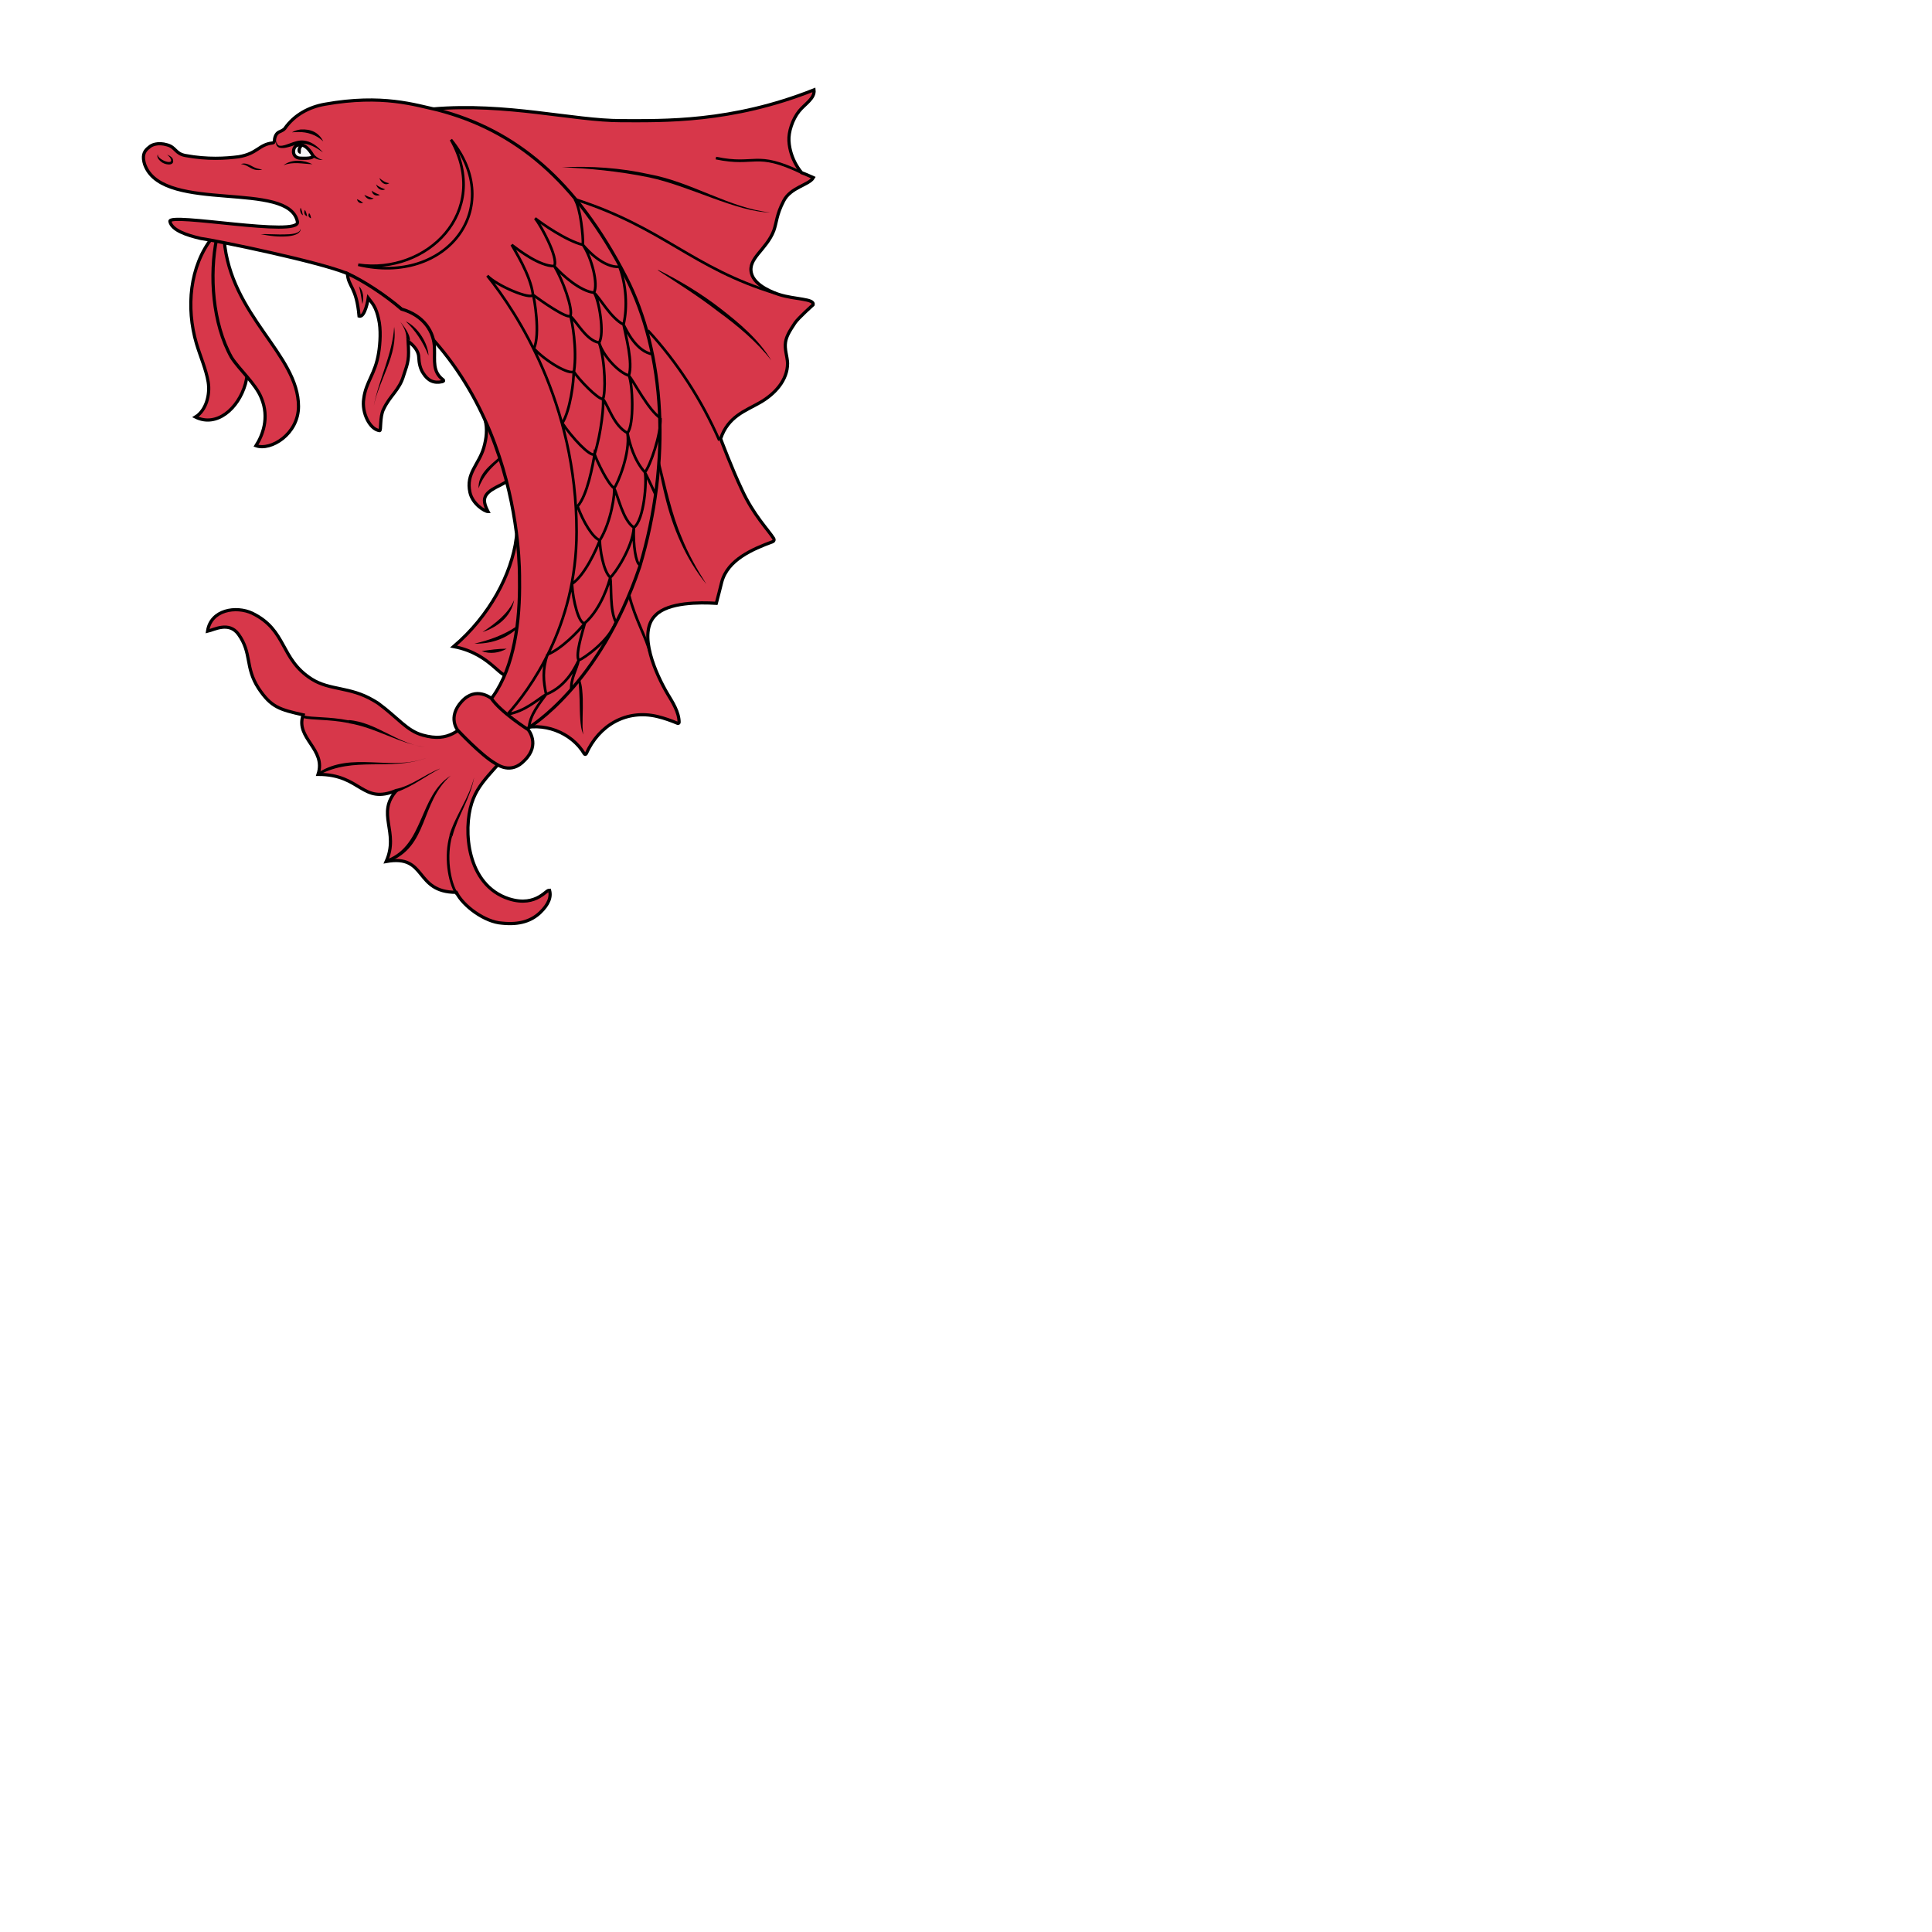
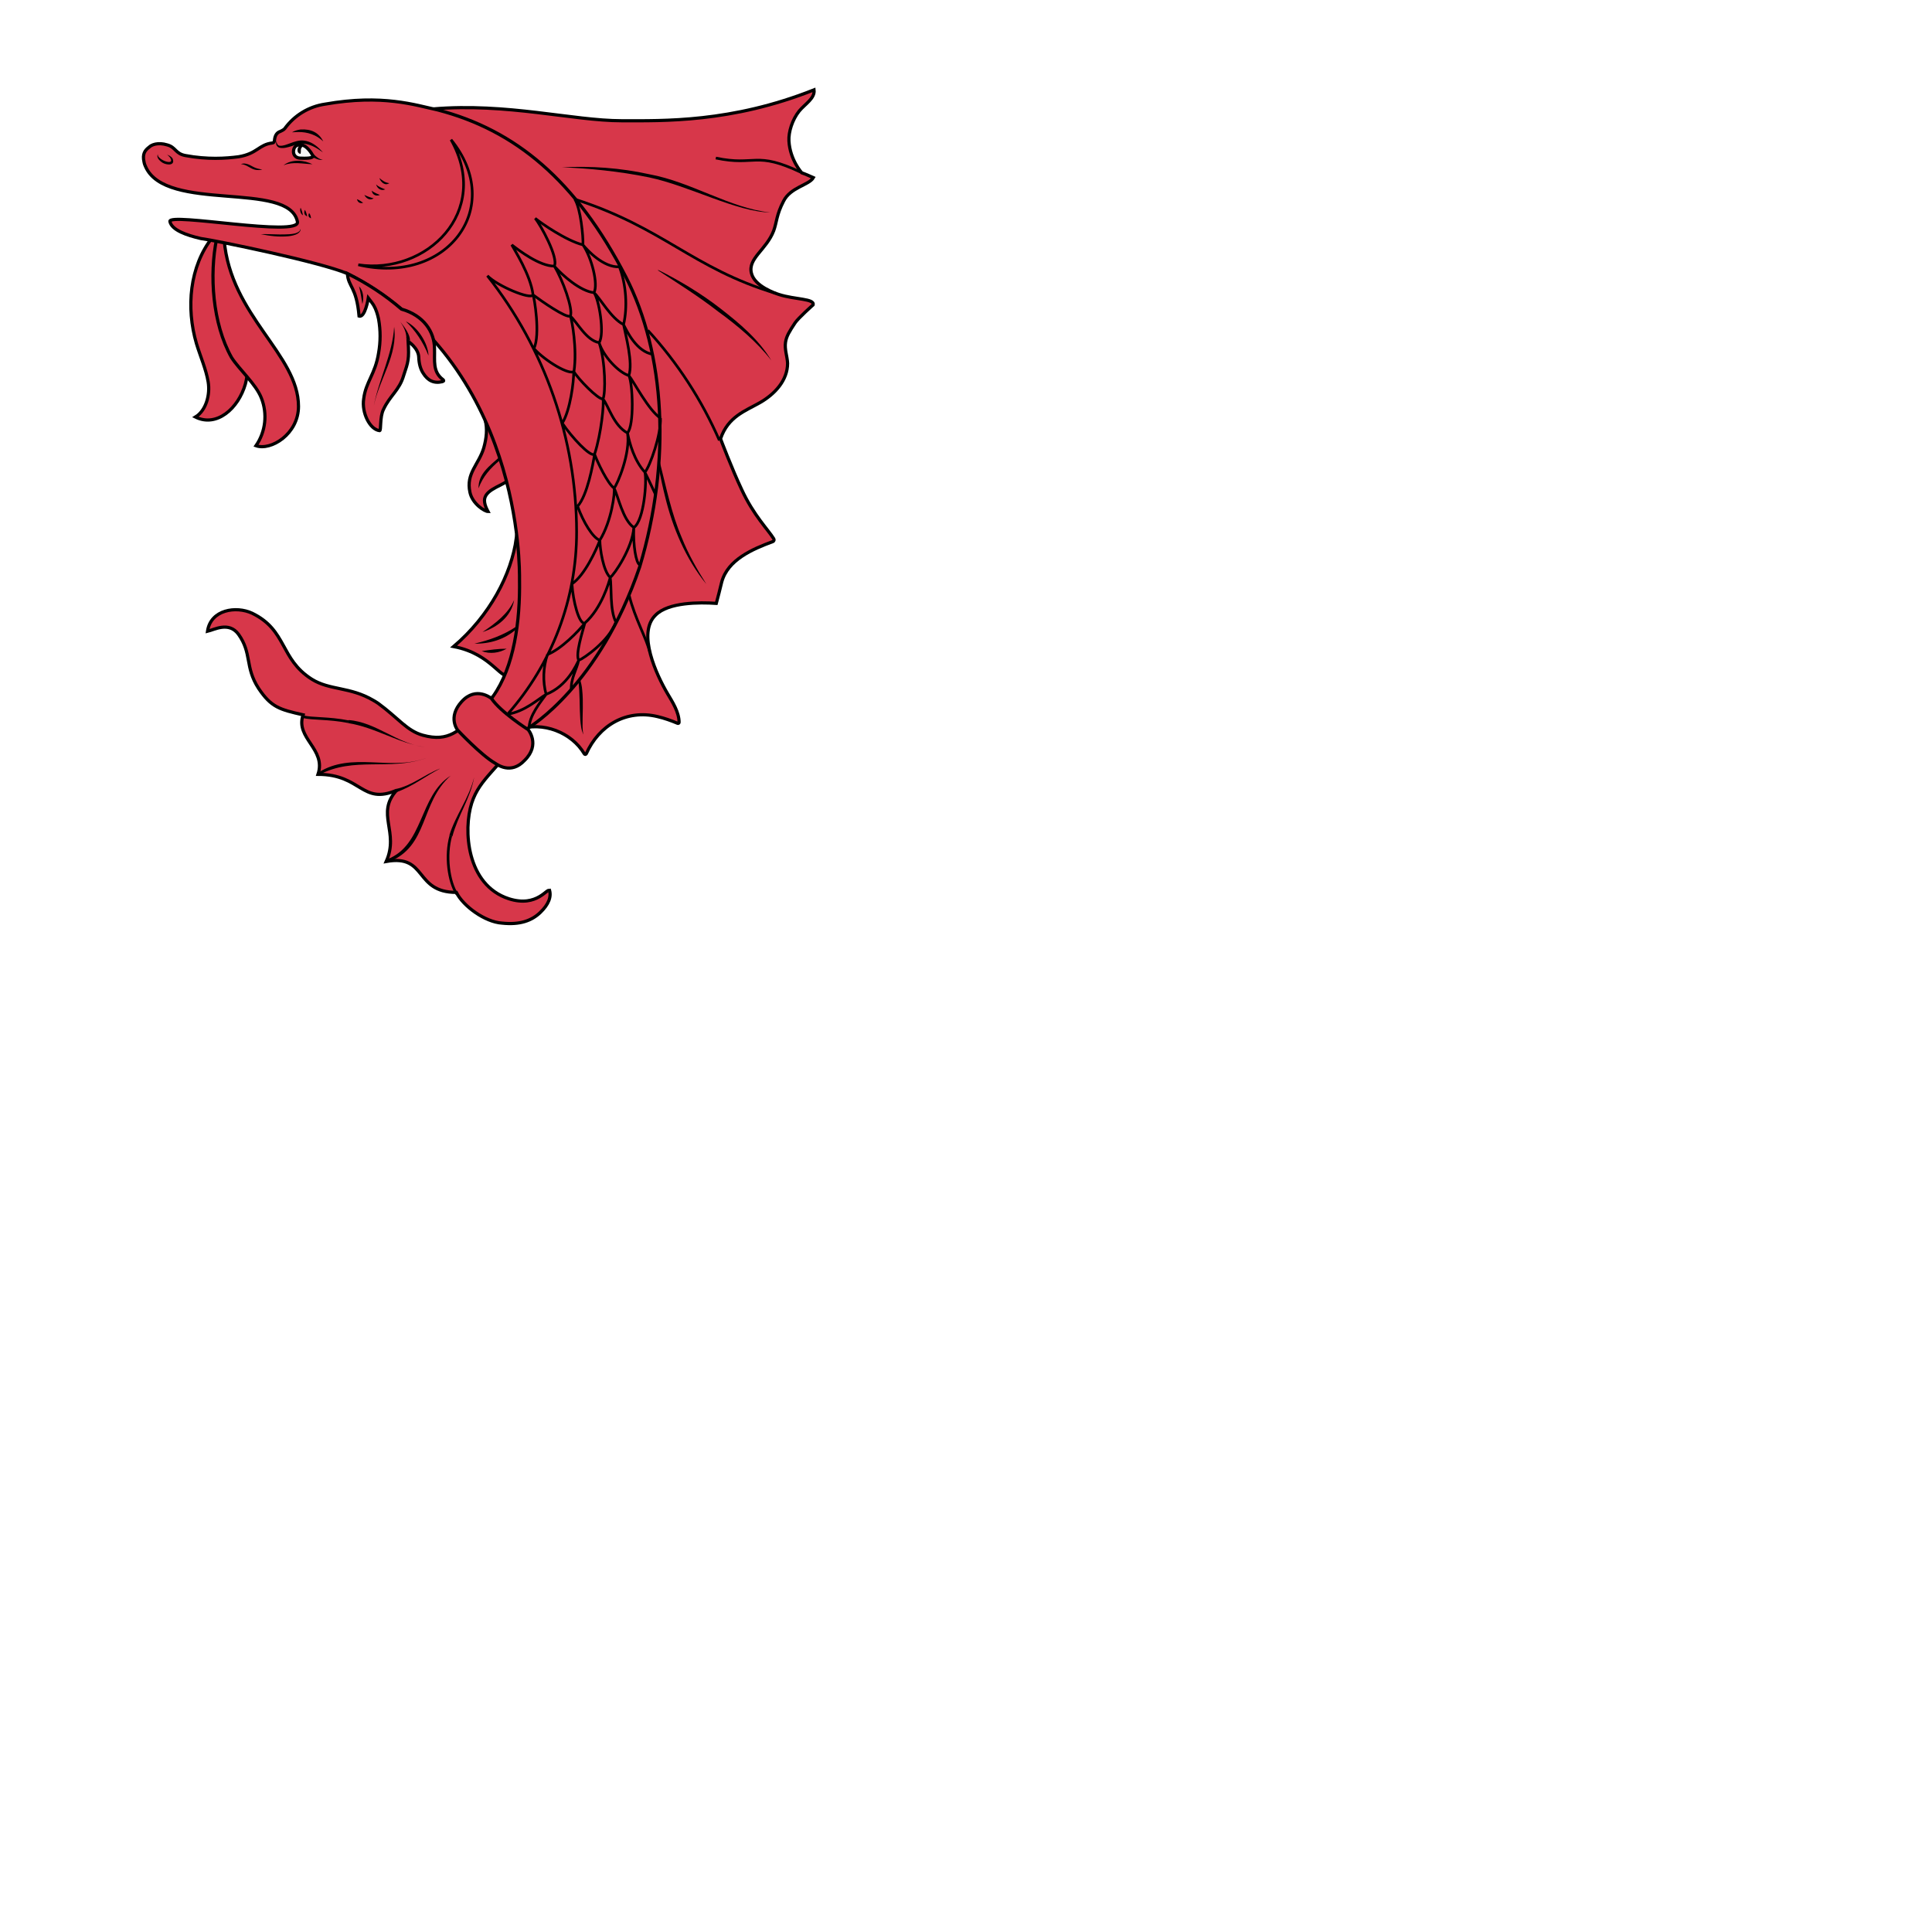
<svg xmlns="http://www.w3.org/2000/svg" width="800" height="800" fill="#d7374a" stroke="#000" viewBox="50 50 200 200">
-   <g id="dolphin" stroke-width="3" transform="matrix(.11 0 0 .11 27 77)">
-     <path d="m697 441c23-7.7 50 2.7 62 23 0.41 0.7 1.4 0.62 1.8-0.13 12-27 38-42 67-35 6.4 1.5 13 3.9 19 6.4 0.67 0.27 1.4-0.24 1.4-0.96-0.12-9.8-6.2-19-11-27-10-17-29-57-11-74 12-12 41-12 57-11 1.7-6.5 3.4-13 5.1-20 5.6-21 29-31 48-38 1.2-0.46 1.6-1.9 0.96-2.9-5.4-8.6-19-22-30-46-9.5-20-20-48-20-48 7.1-21 23-26 37-34s26-21 26-37c-0.25-6.7-3-13-1.9-20 0.98-5.6 3.6-10 8.9-18 3-4.5 17-17 17-17 1.7-5.9-17-4.9-32-9.7-3.6-1.2-23-7.7-26-20-3.6-14 14-22 21-40 2.9-8.1 2.5-15 9.3-28 6.5-13 24-15 28-22 0 0-9.4-4.2-11-4.6 0 0-11-12-12-30-0.45-8.4 3.2-20 9.6-28 5.4-6.7 15-12 14-20-78 31-142 29-181 29-46 0-108-17-178-11l163 270" />
-     <path d="m417-21c1.2 46 34 96 23 137-6.6 23-27 41-47 31 10-6.1 14-21 12-33s-7.4-24-11-36c-10-34-6.5-73 15-100" />
-     <path d="m420-20c6 72 70 108 70 157 0 26-26 42-40 37 5.9-9.3 13-26 5-45-5.1-13-21-27-28-38-18-32-21-78-14-112" />
-     <path d="m724 301-29-40c-4.5 34-25 73-59 102 38 7.3 45 35 55 26 18.12-25.48 22.38-51.36 33-88z" />
-     <path d="m726 593c-1.5-3.8-11 16-38 7.4-40-13-43-65-35-90 7.6-24 26-32 48-67l-43-16c-17 14-26 26-51 19-15-4.1-23-16-42-30-1.2-0.82-4.4-2.7-4.6-2.8-22-13-41-9.2-58-20-30-19-23-46-56-62-15-7-39-3.5-42 17 6.3-1.4 20-9.4 29 2.7 13 18 6 31 19 51 12 18 20 20 42 25-7.8 22 22 32 14 56 41-0.079 41 29 74 15-20 22 2.7 39-9.9 67 39-7.1 26 29 66 29 6.4 13 27 28 43 29 17 1.8 28-2.4 36-10 7.9-7.6 11-15 8.4-22z" />
-     <path d="m665.6 149.6c2.3 8.5 1.313 17.35-1.247 26.35-4.7 16-17 24-13 42 2.4 11 14 18 17 18-1.4-2.7-2.7-5.5-3.2-8.5-1.9-11 13.64-14.71 20.64-19.71 4.4-3.3 9.356-13.29 9.356-23.29" />
-     <path d="m798 15c-47-91-104-138-177-157-21-4.6-52-15-106-5.4-15 2.6-29 10-38 23-0.66 0.94-3.5 2.4-4 2.6-3.5 1.1-5 4.1-5.5 7.2-0.12 0.71 0.17 3.5-2 3.7-13 1.5-14 10-32 13-12 1.5-29 2.7-50-1.2-9.5-1.8-8.9-7.8-17-10-8.9-2.7-15 0.088-17 2.1-4 3-6.6 6.5-4.9 14 0.35 1.7 0.96 3.2 1.4 4.2 19 44 135 13 143 52 3.2 15-122-9-120-0.24 1.7 8.3 16 13 29 16 15 2 112 22 138 33 165 85 162 278 162 288 0.64 39-5 82-25 110-0.17 0.055-3.6 3.6-7.9 8l30 32 12-11s66-39 104-151c30-100 23.9-201-13.1-273z" />
-     <path d="m536 11.96c0.95 13 8.5 12.04 11 40.04 5.7 1.9 8.7-17 8.7-17s3.9 5 5 6.8c2.3 3.8 3.7 8.4 4.7 13 2.3 9.6 1.5 23-9e-3 32-3.2 20-12 27-14 43-2.1 13 5.7 29 15 30 1.5 0.2 0.024-13 3.6-20 6-13 15-18 19-32 4.4-13 5.2-15 4.2-32 0 0 9.7 6.2 10 15 0.2 5.4 1.4 11 4.2 15 4.3 6.9 10 9.8 18 7.9 0.57-0.14 1.3-0.5 1.2-1.1-0.052-0.33-0.35-0.55-0.62-0.74-10-7.5-7.6-18-8-29 0-16-10.07-31.45-31.07-37.45-14.8-12.88-36.08-26.84-50.9-33.45z" />
-     <path d="m706 441s12 14-3.1 29c-13 14-26 3.9-28 2.8-13-7.5-35-31-35-31s-10-12 3.6-27 28-2.9 28-3c8.9 13 34 29 34 29z" />
-     <path d="m493-109c2 0.15 4.6 2 6.5 4.2 1.7 1.9 3.1 4 3.9 5.6 1.5 3.1-7.9 2.8-12 2.6s-6.4-3.3-6.1-6.7c0.34-3.4 2.1-6.3 7.3-5.7z" fill="#F6F6F6" />
-     <g fill="none" stroke-width="2.5">
-       <path d="m633.5-114c38.32 68.3-23.2 127.2-87.3 117.7 83.26 19.67 139.1-53.96 87.3-117.7z" />
-       <path d="m707 440c-0.026-12 11-25 16-32-8.2 4.9-19.6 15.94-36.25 18.75m37.48-56.25c-4.9 15-3.719 24.75-1.234 37.5 20-7.7 28.6-28 30.6-32-1.6 8.1-7.5 17-6.9 28m42-64c-6.7 18-30 34-35 36-3.3-5.7 3.7-27 5.8-35-5.9 7.5-22.27 24.5-35.27 29.5m23.16-66.5c0.86 16 6.511 38 12.01 37 16-14 23-39 24-43 1.4 8.1-0.6 31 5.3 42m22.3-54c-3.4-1.7-6.2-18-5.4-35-1.2 19-18.2 44-22.2 47-6.6-5.9-9.8-27-9.8-35-3.4 8.9-14.21 33-26.21 41m5.211-73c5.5 15 14.24 29.48 21 32 11-18 14.4-45 13.4-49 3.8 7.3 8.2 30 18.6 37 9.7-6.9 12.4-44 10.4-52 3.3 6.3 9.907 20.76 9.907 20.76m4.707-71.76c0.72 15-9.615 45-14.61 51-10-11-14.4-27-16.4-37 2.9 19-9.3 48-12.6 52-6.1-4.6-15.4-24-18.4-32-1.4 9.4-6.8 39-16 49m-14.31-78.25c8.6 13 26.31 32.25 30.31 29.25 6.5-20 9-48 7.9-52 5.2 6.4 10 25 23 32 6.7-7.1 5-47 1.4-54 4.6 5.4 18.71 33 29.71 40m-6.946-60c-15.52-2.302-24.77-22-27.77-28 2.2 11 9 36 5 48-9.5-2.9-24-18-28-31 6.1 18 6.2 48 3.6 53-4.4 0.73-23.5-19-27.5-26 0.19 9.5-3.295 36.75-10.71 48.75m-26.75-70.25c11 12 33.76 25.49 37.76 21.49 3-21-1.8-48-3.5-52 6.2 5.4 15.1 23 27.1 25 5.4-8.1-0.151-41-4.8-47 5.4 4.6 15.8 24 27.8 30 3.8-16 2.562-37.66-3.874-54.36-14.98 0.975-30.33-15.64-34.33-20.64 8.2 12 14.6 37 10.4 45-13-1.5-29.4-16-37.4-25 7.7 12 18.1 41 15.1 47-3.9 2.2-27.1-14-35.1-20 1.1 2 7.137 37.51 0.837 50.51m-43.84-68.51c9 9.5 41 23 43 18-2.3-19-18-43-20-47 6.8 5.2 26 20 40 20 4.3-7.8-13-39-18-45 5.9 4.7 29 21 45 25 0.29-7.7-2.087-33.99-7.687-42.99m-63.26 484.7c20.44-22.7 64.95-82.39 64.95-171.7 0-121-56-206-84-241" />
-       <path d="m818.8 65.48c27.97 30.4 50.71 65.72 67.25 103.5" />
-       <path d="m801.2 314.7c5.345 22.1 16.55 40.66 19.55 54.17" />
-       <path d="m882.8-96.7c37.71 7.946 36.78-7.383 80.81 13.81" />
-       <path d="m494 429c9.7 2.3 24 1 43 4.7" />
-       <path d="m639 596c-7.6-12-11-36-5.6-55" />
-       <path d="m750-58c84 27 110 64.68 189 88.68" />
+   <g id="dolphin" stroke-width=".33">
+     <path d="M103.67 125.51c2.53-.85 5.5.3 6.82 2.53.05.08.15.07.2-.01 1.32-2.97 4.18-4.62 7.37-3.85.7.16 1.43.42 2.09.7.07.03.15-.03.15-.1-.01-1.08-.68-2.1-1.2-2.98-1.1-1.87-3.2-6.27-1.22-8.14 1.32-1.32 4.51-1.32 6.27-1.2.19-.72.38-1.44.56-2.2.62-2.32 3.2-3.42 5.28-4.19.14-.05.18-.2.1-.31-.59-.95-2.08-2.42-3.3-5.06-1.04-2.2-2.2-5.28-2.2-5.28.79-2.31 2.54-2.86 4.08-3.74s2.86-2.31 2.86-4.07c-.03-.74-.33-1.43-.21-2.2.1-.62.4-1.1.98-1.98.33-.5 1.87-1.87 1.87-1.87.19-.65-1.87-.54-3.52-1.07-.4-.13-2.53-.85-2.86-2.2-.4-1.54 1.54-2.42 2.3-4.4.33-.9.28-1.65 1.03-3.08.72-1.43 2.64-1.65 3.08-2.42 0 0-1.03-.46-1.2-.5 0 0-1.22-1.33-1.33-3.3-.05-.93.35-2.2 1.06-3.09.6-.73 1.65-1.32 1.54-2.2-8.58 3.41-15.62 3.2-19.91 3.2-5.06 0-11.88-1.88-19.58-1.22l17.93 29.7" />
+     <path d="M72.87 74.69c.13 5.06 3.74 10.56 2.53 15.07-.73 2.53-2.97 4.51-5.17 3.41 1.1-.67 1.54-2.31 1.32-3.63s-.81-2.64-1.21-3.96c-1.1-3.74-.71-8.03 1.65-11" />
+     <path d="M73.2 74.8c.66 7.92 7.7 11.88 7.7 17.27 0 2.86-2.86 4.62-4.4 4.07a5.28 5.28 0 00.55-4.95c-.56-1.43-2.31-2.97-3.08-4.18-1.98-3.52-2.31-8.58-1.54-12.32" />
+     <path d="M106.64 110.11l-3.19-4.4c-.5 3.74-2.75 8.03-6.49 11.22 4.18.8 4.95 3.85 6.05 2.86 2-2.8 2.46-5.65 3.63-9.68z" />
+     <path d="M106.86 142.23c-.17-.42-1.21 1.76-4.18.81-4.4-1.43-4.73-7.15-3.85-9.9.84-2.64 2.86-3.52 5.28-7.37l-4.73-1.76c-1.87 1.54-2.86 2.86-5.61 2.1-1.65-.46-2.53-1.77-4.62-3.3-.13-.1-.48-.3-.5-.31-2.43-1.43-4.52-1.02-6.39-2.2-3.3-2.1-2.53-5.06-6.16-6.82-1.65-.77-4.29-.39-4.62 1.87.7-.16 2.2-1.04 3.2.3 1.42 1.97.65 3.4 2.08 5.6 1.32 1.98 2.2 2.2 4.62 2.75-.85 2.42 2.42 3.52 1.54 6.16 4.51 0 4.51 3.2 8.14 1.65-2.2 2.42.3 4.3-1.08 7.37 4.29-.78 2.86 3.2 7.26 3.2.7 1.42 2.97 3.07 4.73 3.18 1.87.2 3.08-.26 3.96-1.1.86-.83 1.2-1.65.92-2.42z" />
+     <path d="M100.22 93.46c.25.93.14 1.9-.14 2.9-.52 1.75-1.87 2.63-1.43 4.61.26 1.21 1.54 1.98 1.87 1.98-.16-.3-.3-.6-.35-.93-.21-1.21 1.5-1.62 2.27-2.17.48-.36 1.03-1.46 1.03-2.56" />
+     <path d="M114.78 78.65c-5.17-10.01-11.44-15.18-19.47-17.27-2.31-.5-5.72-1.65-11.66-.6a6.27 6.27 0 00-4.18 2.54c-.07.1-.39.26-.44.28-.39.12-.55.45-.6.8-.02.07.01.38-.23.4-1.43.17-1.54 1.1-3.52 1.43-1.32.17-3.19.3-5.5-.13-1.04-.2-.97-.86-1.87-1.1-.97-.3-1.65 0-1.87.23-.44.33-.72.71-.53 1.54.03.19.1.35.15.46 2.09 4.84 14.85 1.43 15.73 5.72.35 1.65-13.42-.99-13.2-.02.19.9 1.76 1.43 3.19 1.76 1.65.22 12.32 2.42 15.18 3.63 18.15 9.35 17.82 30.58 17.82 31.68.07 4.29-.55 9.02-2.75 12.1-.02 0-.4.4-.87.88l3.3 3.52 1.32-1.21s7.26-4.3 11.44-16.61c3.3-11 2.63-22.11-1.44-30.03z" />
+     <path d="M85.96 78.32c.1 1.43.94 1.32 1.21 4.4.63.2.96-1.87.96-1.87s.43.55.55.75c.25.42.4.92.51 1.43a9.93 9.93 0 010 3.52c-.35 2.2-1.32 2.97-1.54 4.73-.23 1.43.63 3.19 1.65 3.3.17.02 0-1.43.4-2.2.66-1.43 1.65-1.98 2.09-3.52.48-1.43.57-1.65.46-3.52 0 0 1.07.68 1.1 1.65.02.6.16 1.2.46 1.65.48.76 1.1 1.08 1.98.87.07-.02.15-.06.14-.12-.01-.04-.04-.06-.07-.09-1.1-.82-.84-1.98-.88-3.19 0-1.76-1.11-3.45-3.42-4.11a25.97 25.97 0 00-5.6-3.68z" />
+     <path d="M104.66 125.51s1.32 1.54-.34 3.19c-1.43 1.54-2.86.43-3.08.3-1.43-.82-3.85-3.4-3.85-3.4s-1.1-1.32.4-2.97 3.08-.32 3.08-.33c.97 1.43 3.74 3.19 3.74 3.19z" />
+     <path fill="#F6F6F6" d="M81.23 65.01c.22.02.5.22.71.46a3 3 0 01.43.62c.17.34-.87.3-1.32.28s-.7-.36-.67-.73c.04-.38.23-.7.8-.63z" />
+     <g fill="none" stroke-width=".275">
+       <path d="M96.69 64.46c4.21 7.51-2.56 14-9.6 12.95 9.15 2.16 15.3-5.94 9.6-12.95z" />
+       <path d="M104.77 125.4c0-1.32 1.21-2.75 1.76-3.52-.9.54-2.16 1.75-3.99 2.06m4.13-6.18a7.2 7.2 0 00-.14 4.12c2.2-.85 3.15-3.08 3.37-3.52-.18.9-.83 1.87-.76 3.08m4.62-7.04c-.74 1.98-3.3 3.74-3.85 3.96-.37-.63.4-2.97.63-3.85-.64.82-2.45 2.7-3.88 3.25m2.55-7.32c.1 1.76.72 4.18 1.32 4.07 1.76-1.54 2.53-4.29 2.64-4.73.16.9-.06 3.41.59 4.62m2.45-5.94c-.37-.19-.68-1.98-.6-3.85-.13 2.09-2 4.84-2.44 5.17-.72-.65-1.07-2.97-1.07-3.85-.38.98-1.57 3.63-2.89 4.51m.58-8.03c.6 1.65 1.56 3.24 2.3 3.52 1.22-1.98 1.59-4.95 1.48-5.39.42.8.9 3.3 2.05 4.07 1.06-.76 1.36-4.84 1.14-5.72.36.7 1.09 2.28 1.09 2.28m.52-7.89c.08 1.65-1.06 4.95-1.61 5.61-1.1-1.21-1.58-2.97-1.8-4.07.32 2.09-1.03 5.28-1.39 5.72-.67-.5-1.7-2.64-2.02-3.52-.16 1.03-.75 4.29-1.76 5.39m-1.58-8.6c.95 1.42 2.9 3.54 3.34 3.21.71-2.2.99-5.28.87-5.72.57.7 1.1 2.75 2.53 3.52.73-.78.55-5.17.15-5.94.5.6 2.06 3.63 3.27 4.4m-.77-6.6c-1.7-.25-2.72-2.42-3.05-3.08.24 1.21.99 3.96.55 5.28-1.05-.32-2.64-1.98-3.08-3.41.67 1.98.68 5.28.4 5.83-.49.08-2.6-2.09-3.03-2.86.02 1.05-.36 4.04-1.18 5.36m-2.94-7.72c1.2 1.32 3.71 2.8 4.15 2.36.33-2.31-.2-5.28-.38-5.72.68.6 1.66 2.53 2.98 2.75.6-.9-.02-4.51-.53-5.17.6.5 1.74 2.64 3.06 3.3.42-1.76.28-4.14-.43-5.98-1.65.1-3.33-1.72-3.77-2.27.9 1.32 1.6 4.07 1.14 4.95-1.43-.17-3.23-1.76-4.11-2.75.84 1.32 1.99 4.5 1.66 5.17-.43.24-2.98-1.54-3.86-2.2.12.22.78 4.13.09 5.56m-4.82-7.54c.99 1.04 4.5 2.53 4.73 1.98-.26-2.1-1.98-4.73-2.2-5.17.74.57 2.86 2.2 4.4 2.2.47-.86-1.43-4.3-1.98-4.95.64.52 3.19 2.3 4.95 2.75.03-.85-.23-3.74-.85-4.73m-6.96 53.32a28.45 28.45 0 007.15-18.89 42.9 42.9 0 00-9.24-26.51" />
+       <path d="M117.07 84.2a41.34 41.34 0 017.4 11.39" />
+       <path d="M115.13 111.62c.59 2.43 1.82 4.47 2.15 5.96" />
+       <path d="M124.1 66.36c4.16.88 4.05-.8 8.9 1.52" />
+       <path d="M81.34 124.19c1.07.25 2.64.11 4.73.52" />
+       <path d="M97.29 142.56c-.84-1.32-1.21-3.96-.62-6.05" />
+       <path d="M109.5 70.62c9.24 2.97 12.1 7.11 20.79 9.75" />
    </g>
    <g fill="#000" stroke="none">
-       <path d="m829 8.8c20 10 40 22 58 36s36 29 48 49c-13-17-32-33-50-46-18-14-37-26-57-39z" />
-       <path d="m830.2 190c5.993 23.67 10.77 47.69 20.38 70.24 6.138 15.46 14.33 30 23.24 44.01-19.45-23.86-31.67-52.8-38.88-82.54-2.23-8.807-4.083-17.7-5.882-26.6z" />
-       <path d="m755 393.6c0.846 3.292 1.742 6.587 1.974 9.995 1.236 11.46 0.236 22.98 0.343 34.47 0.055 2.614 0.216 5.249 0.855 7.794-2.217-4.453-2.579-9.527-3.007-14.4-0.824-11.94-0.174-23.98-1.773-35.87 0.536-0.664 1.073-1.328 1.609-1.992z" />
-       <path d="m738-88c27-1.4 55 0.49 82 6.5 40 7.3 76 32 114 36-32-0.51-76-25-114-33-28.53-5.873-57.47-8.569-82-9.5z" />
-       <path d="m693 319c-2.691 15.82-15.77 25.8-29.79 30.36 11.9-7.977 24.41-17.37 29.87-30.47l-0.05 0.069z" />
-       <path d="m694.8 346.8c-10.87 9.529-24.8 13.76-39.2 13.46 13.63-3.142 27.51-7.96 39.58-16.24z" />
-       <path d="m686 365c-7.058 4.014-15.68 5.326-23.6 2.28 7.616-1.082 15.52-2.268 23.6-2.244z" />
-       <path d="m679.7 187.5c-9.133 7.714-16.13 15.35-20.26 26.6-0.334-13.47 10.12-20.91 19.59-29.34z" />
-       <path d="m537.2 432.2c26.03 1.886 45.92 22.62 72.27 25.49-25.11-3.354-46.73-18.54-72.8-22.65 0.154-0.915 0.364-1.928 0.533-2.841z" />
-       <path d="m632 540.6c5.736-18.85 18.48-34.62 23.28-54.54-3.298 19.33-15.29 36.08-20.43 55.54z" />
-       <path d="m623 478c-13.93 7.171-24.8 16.18-40.14 21.81l-1.195-2.748c15.07-3.161 26.75-13.42 41.25-19.13z" />
-       <path d="m509 481.4c31.19-19.55 67.03-1.409 100.1-13.12 0.74-0.25 1.1-0.38 1.1-0.38s-0.39 0.14-1.1 0.42c-33.19 11.62-67.26-1.931-99.63 15.39z" />
-       <path d="m573.5 563.2c34.68-13.22 29.79-59.76 59.54-78.56 0.65-0.42 0.99-0.65 0.99-0.65s-0.34 0.23-0.98 0.67c-28.62 25.16-20.47 66.76-58.34 81.06l-1.5-2.6z" />
-       <path d="m547 24c4.068 4.258 4.714 10.89 3.13 16.67-0.963-5.39-1.608-10.98-3.14-16.57z" />
-       <path d="m580 62c3.721 26.64-13.94 48.98-19.13 74.5 4.639-24.7 17.68-48.68 19.17-74.6z" />
-       <path d="m591 57c12.01 5.608 21.07 21.4 21.34 32.2-5.028-12.85-12.92-24.3-21.34-32.2z" />
-       <path d="m591.5 73.01c0.222-5.532-2.592-11.17-5.703-15.66 4.63 5.785 9.117 11.97 9.161 17.96-0.801-0.384-2.851-1.749-3.459-2.294z" />
-       <path d="m476-90c7.947-6.134 19.77-4.709 27.09-0.904-8.677-0.267-18.24-2.65-26.9 0.895z" />
-       <path d="m513-102c-5.046-3.691-10.57-7.195-16.87-8.103-4.441-0.683-8.757 0.884-12.89 2.293-3.452 1.003-7.099 2.18-10.72 1.455-2.092-0.394-3.73-2.345-3.584-4.501-0.038-0.83 0.402-3.395 0.445-1.2 0.128 1.72 1.143 3.621 3.048 3.773 3.249 0.244 6.308-1.185 9.322-2.188 4.28-1.648 8.804-3.27 13.47-2.677 6.327 0.73 11.74 4.645 15.99 9.17 0.615 0.645 1.201 1.319 1.797 1.98z" />
-       <path d="m484-121c2.397-1.42 5.142-2.203 7.889-2.588 9.844-0.645 17.2 2.759 21.41 11.2-6.539-6.258-14.82-8.894-23.57-8.836-1.886 0.013-3.77 0.123-5.649 0.286l-0.051-0.037z" />
-       <path d="m492-30c0.168 1.799-1.101 3.28-2.507 4.222-2.741 1.743-6.042 2.33-9.225 2.662-4.404 0.403-8.839 0.373-13.24-0.049-4.233-0.384-8.43-1.108-12.6-1.92 5.941-0.216 11.88 0.259 17.82 0.277 3.113 0.036 6.226-0.077 9.334-0.231 3.133-0.335 6.557-0.588 9.1-2.66 0.75-0.588 0.906-1.566 1.323-2.301z" />
-       <path d="m494-109c-1.2-0.54-4.2 0.37-4.8 3.7-0.58 3.2 1.2 4.3 2.3 4.6s0.47-3.4 0.87-4.7 2.8-3.2 1.7-3.7z" />
-       <path d="m366-100c2.107 0.659 4.18 1.795 5.48 3.628 2.946 7.148-5.544 6.481-9.642 3.951-1.295-0.812-2.439-1.863-3.396-3.051-0.791-1.07-1.475-2.418-1.209-3.785 0.026-0.292 0.388-0.965 0.487-0.928-0.281 0.991 0.216 1.989 0.881 2.701 1.424 1.504 3.26 2.544 5.116 3.423 3.875 1.584 8.352 1.969 5.533-2.928-0.866-1.145-1.912-2.129-2.99-3.07-0.087 0.019-0.174 0.039-0.261 0.058z" />
-       <path d="m492-50c1.132 2.371 1.676 4.771 2.17 7.139-2.276-1.287-3.182-4.919-2.173-7.105 9.1e-4 -0.011 2e-3 -0.023 3e-3 -0.034z" />
-       <path d="m496-48c1.204 1.985 1.776 4.041 2.13 6.16-2.9-1.238-3.154-3.727-2.118-6.165z" />
-       <path d="m500-45c1.275 1.478 1.702 3.882 1.747 5.036-2.619-1.172-2.802-2.952-1.743-4.982-1e-3 -0.018-3e-3 -0.036-4e-3 -0.054z" />
-       <path d="m566-78c3.021 2.508 5.711 4.525 9.5 4.897-4.204 2.877-8.128-1.017-9.44-4.909z" />
-       <path d="m563-72c2.1 2.48 6.889 4.036 8.621 4.758-4.144 1.933-7.906-1.333-8.575-4.778-0.015 0.007-0.03 0.014-0.045 0.021z" />
-       <path d="m559-66c1.746 1.743 6.611 3.596 7.578 4.011-3.643 1.604-7.212-0.254-7.655-4.073 0.026 0.021 0.051 0.041 0.077 0.062z" />
-       <path d="m545-58c1.925 0.594 5.072 2.805 5.85 3.429-3.142 0.953-5.137-0.697-5.863-3.442l0.01 0.01z" />
-       <path d="m552-62c3.018 1.403 5.779 2.515 8.749 3.229-3.58 2.288-7.135 0.014-8.754-3.2l3e-3 -0.019z" />
-       <path d="m513-95c-3.687 0.475-7.342-1.276-10.66-3.08l1.9-2.3c2.39 2.512 5.202 4.74 8.77 5.417z" />
-       <path d="m436-91s0.077-0.034 0.22-0.096c0.14-0.065 0.36-0.15 0.65-0.24 0.57-0.16 1.4-0.3 2.5-0.22 1 0.065 2.2 0.36 3.4 0.82s2.4 1.1 3.5 1.7 2.3 1.2 3.3 1.6c0.57 0.2 1.1 0.37 1.6 0.52 0.52 0.14 1 0.26 1.5 0.37 0.96 0.21 1.8 0.38 2.3 0.5 0.57 0.13 0.9 0.22 0.9 0.22s-0.33 0.081-0.91 0.18c-0.58 0.096-1.4 0.22-2.4 0.24-0.51 0.016-1.1 0.014-1.7-0.045-0.57-0.048-1.2-0.14-1.9-0.3-1.3-0.31-2.6-0.87-3.7-1.5-1.2-0.62-2.3-1.3-3.3-1.8-1-0.55-2-1-2.9-1.3-0.89-0.3-1.7-0.45-2.2-0.51-0.56-0.061-0.91-0.061-0.91-0.061z" />
+       <path d="M829 8.8c20 10 40 22 58 36s36 29 48 49c-13-17-32-33-50-46-18-14-37-26-57-39z" transform="matrix(.11 0 0 .11 27 77)" />
+       <path d="M830.2 190c6 23.67 10.77 47.69 20.38 70.24 6.14 15.46 14.33 30 23.24 44.01-19.45-23.86-31.67-52.8-38.88-82.54-2.23-8.8-4.08-17.7-5.88-26.6z" transform="matrix(.11 0 0 .11 27 77)" />
+       <path d="M755 393.6c.85 3.3 1.74 6.59 1.97 10 1.24 11.46.24 22.98.35 34.47.05 2.6.21 5.24.85 7.79-2.22-4.45-2.58-9.53-3-14.4-.83-11.94-.18-23.98-1.78-35.87l1.61-2z" transform="matrix(.11 0 0 .11 27 77)" />
+       <path d="M738-88c27-1.4 55 .49 82 6.5 40 7.3 76 32 114 36-32-.51-76-25-114-33-28.53-5.87-57.47-8.57-82-9.5z" transform="matrix(.11 0 0 .11 27 77)" />
+       <path d="M693 319c-2.7 15.82-15.77 25.8-29.79 30.36 11.9-7.98 24.41-17.37 29.87-30.47l-.05.07z" transform="matrix(.11 0 0 .11 27 77)" />
+       <path d="M694.8 346.8c-10.87 9.53-24.8 13.76-39.2 13.46 13.63-3.14 27.51-7.96 39.58-16.24z" transform="matrix(.11 0 0 .11 27 77)" />
+       <path d="M686 365c-7.06 4.01-15.68 5.33-23.6 2.28 7.62-1.08 15.52-2.27 23.6-2.24z" transform="matrix(.11 0 0 .11 27 77)" />
+       <path d="M679.7 187.5c-9.13 7.71-16.13 15.35-20.26 26.6-.33-13.47 10.12-20.91 19.59-29.34z" transform="matrix(.11 0 0 .11 27 77)" />
+       <path d="M537.2 432.2c26.03 1.89 45.92 22.62 72.27 25.49-25.11-3.35-46.73-18.54-72.8-22.65.15-.92.36-1.93.53-2.84z" transform="matrix(.11 0 0 .11 27 77)" />
+       <path d="M632 540.6c5.74-18.85 18.48-34.62 23.28-54.54-3.3 19.33-15.29 36.08-20.43 55.54z" transform="matrix(.11 0 0 .11 27 77)" />
+       <path d="M623 478c-13.93 7.17-24.8 16.18-40.14 21.81l-1.2-2.75c15.07-3.16 26.75-13.42 41.25-19.13z" transform="matrix(.11 0 0 .11 27 77)" />
+       <path d="M509 481.4c31.19-19.55 67.03-1.4 100.1-13.12l1.1-.38-1.1.42c-33.19 11.62-67.26-1.93-99.63 15.39z" transform="matrix(.11 0 0 .11 27 77)" />
+       <path d="M573.5 563.2c34.68-13.22 29.79-59.76 59.54-78.56l.99-.65-.98.67c-28.62 25.16-20.47 66.76-58.34 81.06l-1.5-2.6z" transform="matrix(.11 0 0 .11 27 77)" />
+       <path d="M547 24c4.07 4.26 4.71 10.89 3.13 16.67-.96-5.39-1.6-10.98-3.14-16.57z" transform="matrix(.11 0 0 .11 27 77)" />
+       <path d="M580 62c3.72 26.64-13.94 48.98-19.13 74.5 4.64-24.7 17.68-48.68 19.17-74.6z" transform="matrix(.11 0 0 .11 27 77)" />
+       <path d="M591 57c12.01 5.6 21.07 21.4 21.34 32.2C607.31 76.35 599.42 64.9 591 57z" transform="matrix(.11 0 0 .11 27 77)" />
+       <path d="M591.5 73.01c.22-5.53-2.6-11.17-5.7-15.66 4.63 5.79 9.11 11.97 9.16 17.96-.8-.38-2.85-1.75-3.46-2.3z" transform="matrix(.11 0 0 .11 27 77)" />
+       <path d="M476-90c7.95-6.13 19.77-4.7 27.09-.9-8.68-.27-18.24-2.65-26.9.9z" transform="matrix(.11 0 0 .11 27 77)" />
+       <path d="M513-102c-5.05-3.7-10.57-7.2-16.87-8.1-4.44-.69-8.76.88-12.89 2.29-3.45 1-7.1 2.18-10.72 1.46a4.4 4.4 0 01-3.58-4.5c-.04-.84.4-3.4.44-1.2.13 1.71 1.14 3.61 3.05 3.77 3.25.24 6.3-1.19 9.32-2.2 4.28-1.64 8.8-3.26 13.47-2.67 6.33.73 11.74 4.65 15.99 9.17.62.65 1.2 1.32 1.8 1.98z" transform="matrix(.11 0 0 .11 27 77)" />
+       <path d="M484-121c2.4-1.42 5.14-2.2 7.89-2.59 9.84-.64 17.2 2.76 21.4 11.2-6.53-6.26-14.81-8.9-23.56-8.83-1.89 0-3.77.12-5.65.28l-.05-.04z" transform="matrix(.11 0 0 .11 27 77)" />
+       <path d="M492-30c.17 1.8-1.1 3.28-2.5 4.22-2.75 1.75-6.05 2.33-9.23 2.66-4.4.4-8.84.38-13.24-.05-4.24-.38-8.43-1.1-12.6-1.92 5.94-.21 11.88.26 17.82.28a153 153 0 009.33-.23c3.13-.33 6.56-.59 9.1-2.66.75-.59.9-1.57 1.32-2.3z" transform="matrix(.11 0 0 .11 27 77)" />
+       <path d="M494-109c-1.2-.54-4.2.37-4.8 3.7-.58 3.2 1.2 4.3 2.3 4.6s.47-3.4.87-4.7 2.8-3.2 1.7-3.7z" transform="matrix(.11 0 0 .11 27 77)" />
+       <path d="M366-100c2.1.66 4.18 1.8 5.48 3.63 2.95 7.15-5.54 6.48-9.64 3.95a13.83 13.83 0 01-3.4-3.05c-.79-1.07-1.47-2.42-1.2-3.79.02-.29.38-.96.48-.93-.28 1 .22 2 .88 2.7a16.77 16.77 0 005.12 3.43c3.87 1.58 8.35 1.97 5.53-2.93a20.86 20.86 0 00-2.99-3.07l-.26.06z" transform="matrix(.11 0 0 .11 27 77)" />
+       <path d="M492-50a30.55 30.55 0 012.17 7.14c-2.28-1.29-3.18-4.92-2.17-7.1V-50z" transform="matrix(.11 0 0 .11 27 77)" />
+       <path d="M496-48a16.87 16.87 0 012.13 6.16c-2.9-1.24-3.15-3.73-2.12-6.17z" transform="matrix(.11 0 0 .11 27 77)" />
+       <path d="M500-45c1.27 1.48 1.7 3.88 1.75 5.04-2.62-1.18-2.8-2.96-1.75-4.99V-45z" transform="matrix(.11 0 0 .11 27 77)" />
+       <path d="M566-78c3.02 2.5 5.71 4.53 9.5 4.9-4.2 2.87-8.13-1.02-9.44-4.91z" transform="matrix(.11 0 0 .11 27 77)" />
+       <path d="M563-72c2.1 2.48 6.89 4.04 8.62 4.76-4.14 1.93-7.9-1.34-8.57-4.78L563-72z" transform="matrix(.11 0 0 .11 27 77)" />
+       <path d="M559-66c1.75 1.74 6.61 3.6 7.58 4.01-3.65 1.6-7.21-.25-7.66-4.07l.08.06z" transform="matrix(.11 0 0 .11 27 77)" />
+       <path d="M545-58c1.93.6 5.07 2.8 5.85 3.43-3.14.95-5.14-.7-5.86-3.44z" transform="matrix(.11 0 0 .11 27 77)" />
+       <path d="M552-62a46.13 46.13 0 008.75 3.23c-3.58 2.29-7.14.01-8.75-3.2V-62z" transform="matrix(.11 0 0 .11 27 77)" />
+       <path d="M513-95c-3.69.47-7.34-1.28-10.66-3.08l1.9-2.3c2.39 2.51 5.2 4.74 8.77 5.42z" transform="matrix(.11 0 0 .11 27 77)" />
+       <path d="M436-91l.22-.1c.14-.06.36-.15.65-.24.57-.16 1.4-.3 2.5-.22 1 .07 2.2.36 3.4.82s2.4 1.1 3.5 1.7 2.3 1.2 3.3 1.6c.57.2 1.1.37 1.6.52.52.14 1 .26 1.5.37.96.21 1.8.38 2.3.5l.9.22s-.33.08-.91.18a16.27 16.27 0 01-4.1.2c-.57-.05-1.2-.14-1.9-.3-1.3-.31-2.6-.87-3.7-1.5-1.2-.62-2.3-1.3-3.3-1.8-1-.55-2-1-2.9-1.3-.89-.3-1.7-.45-2.2-.51-.56-.06-.91-.06-.91-.06z" transform="matrix(.11 0 0 .11 27 77)" />
    </g>
  </g>
</svg>
